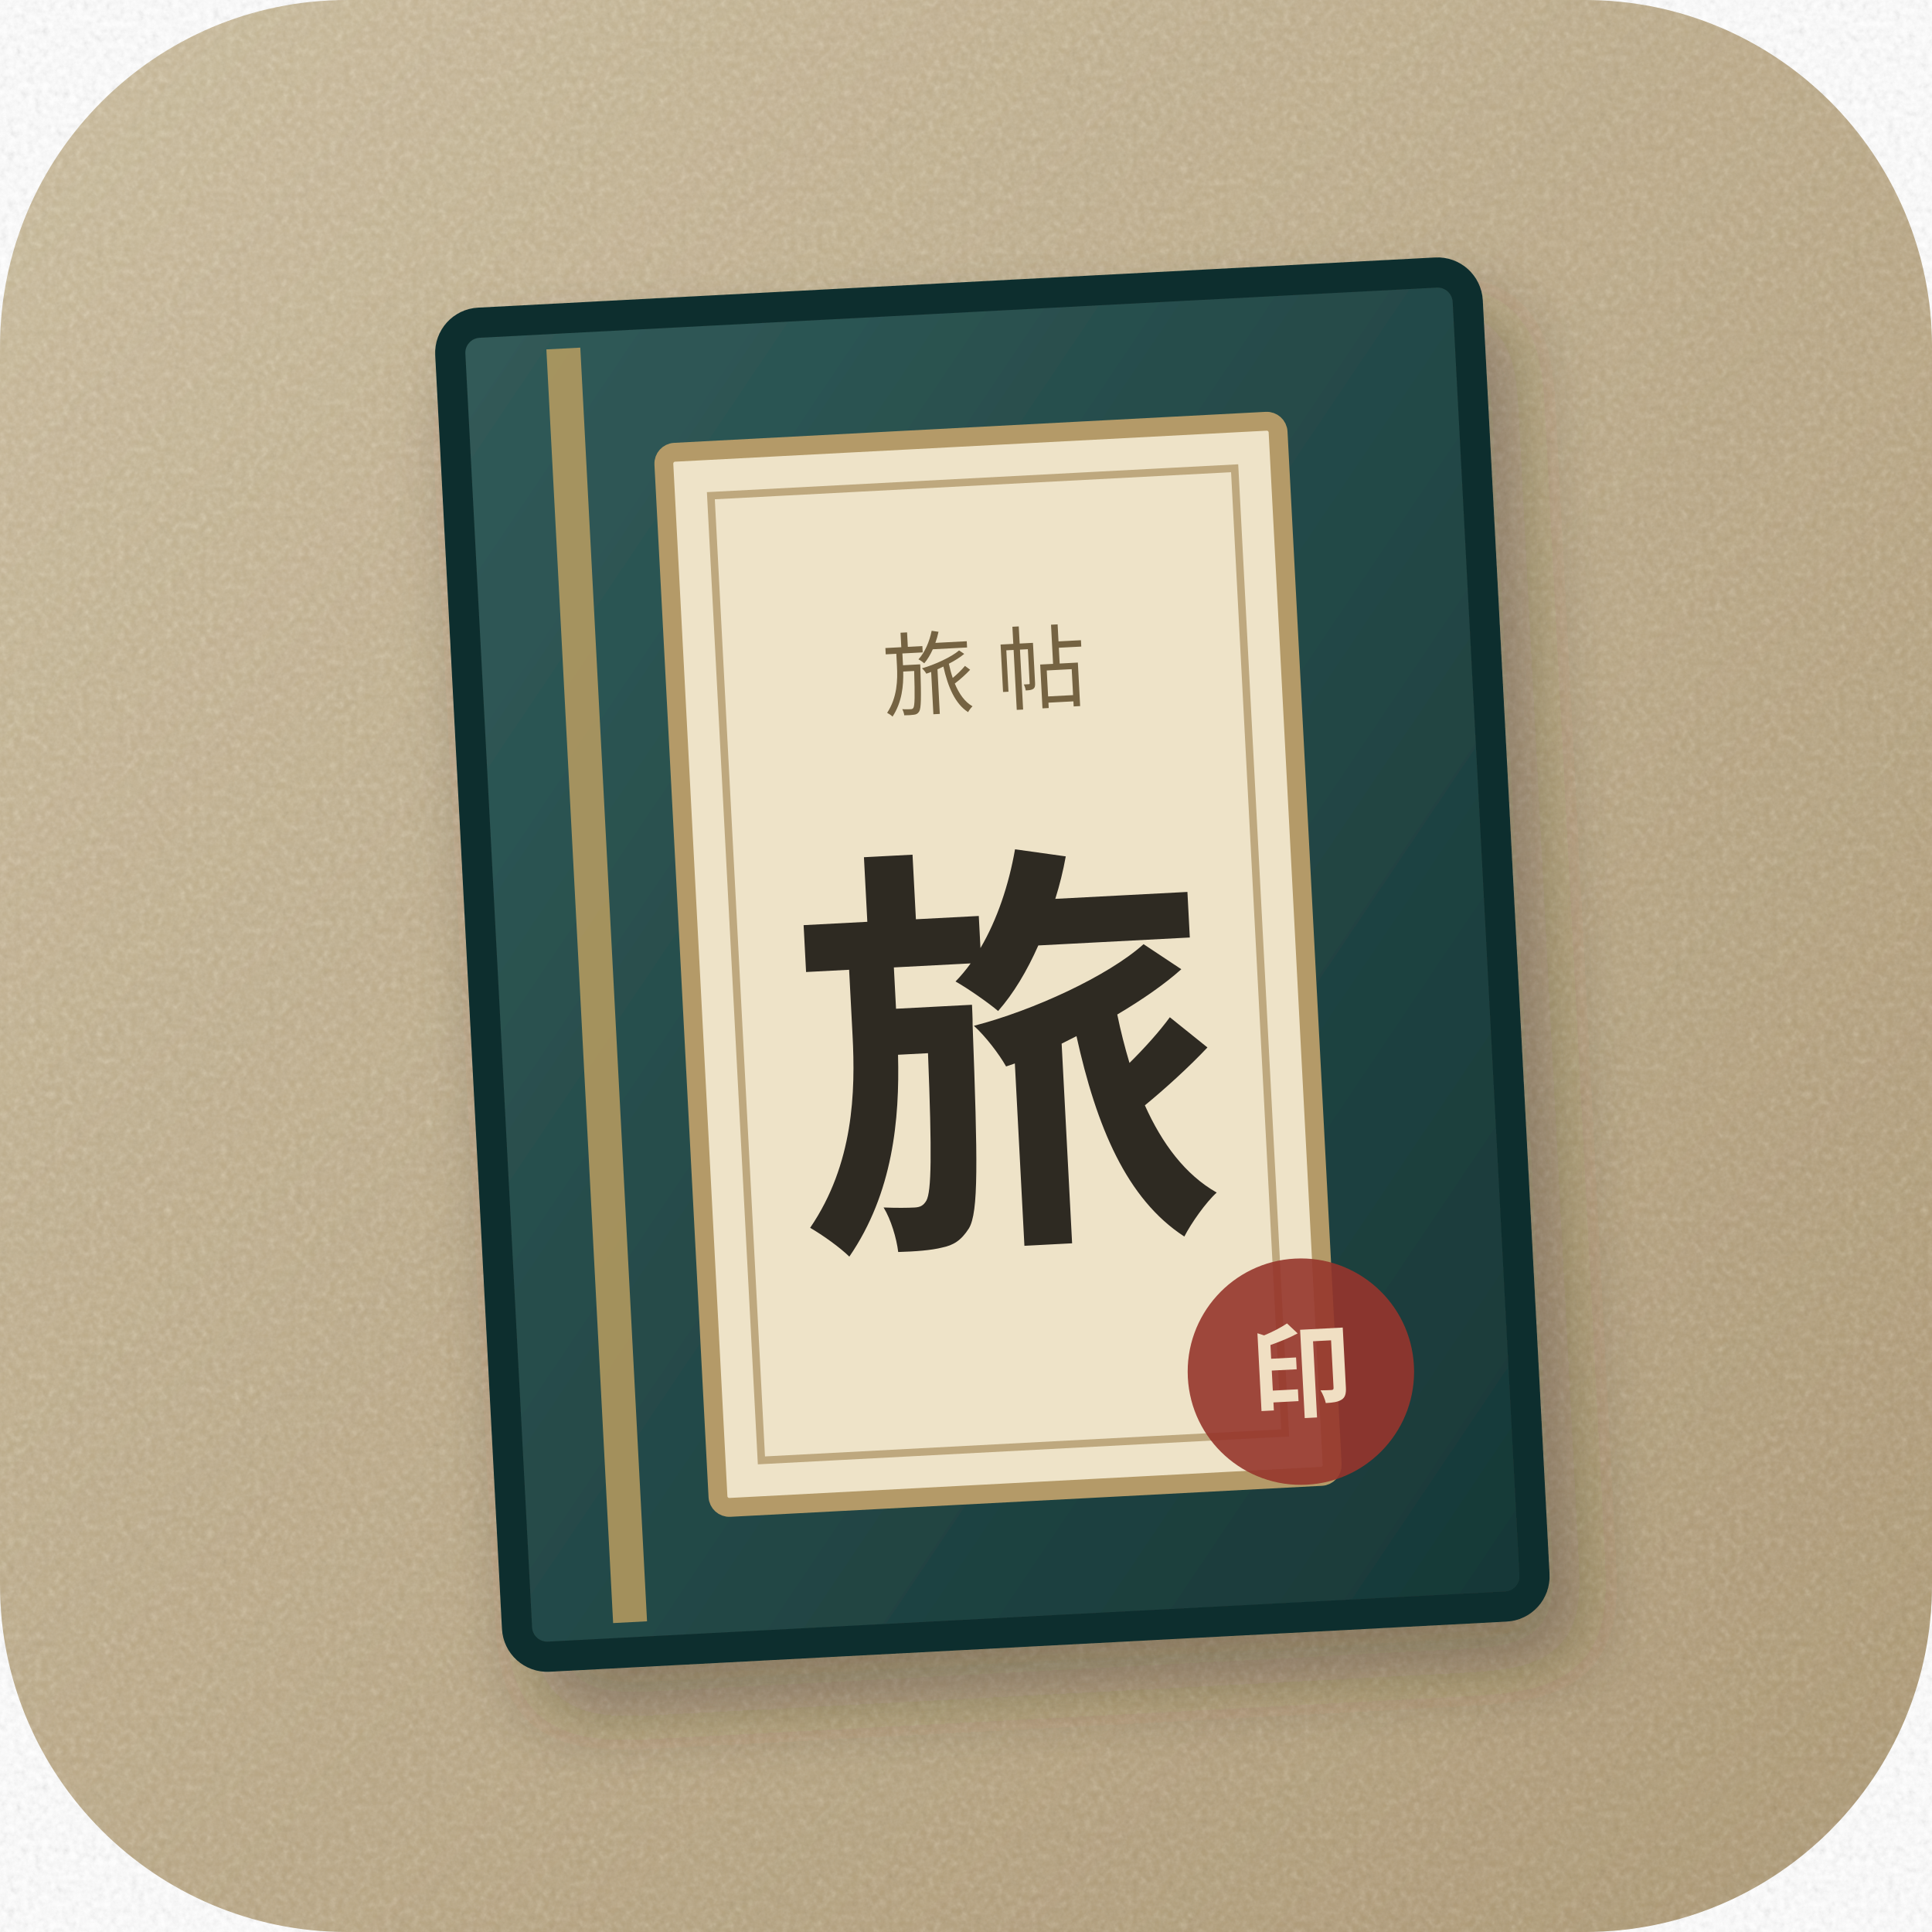
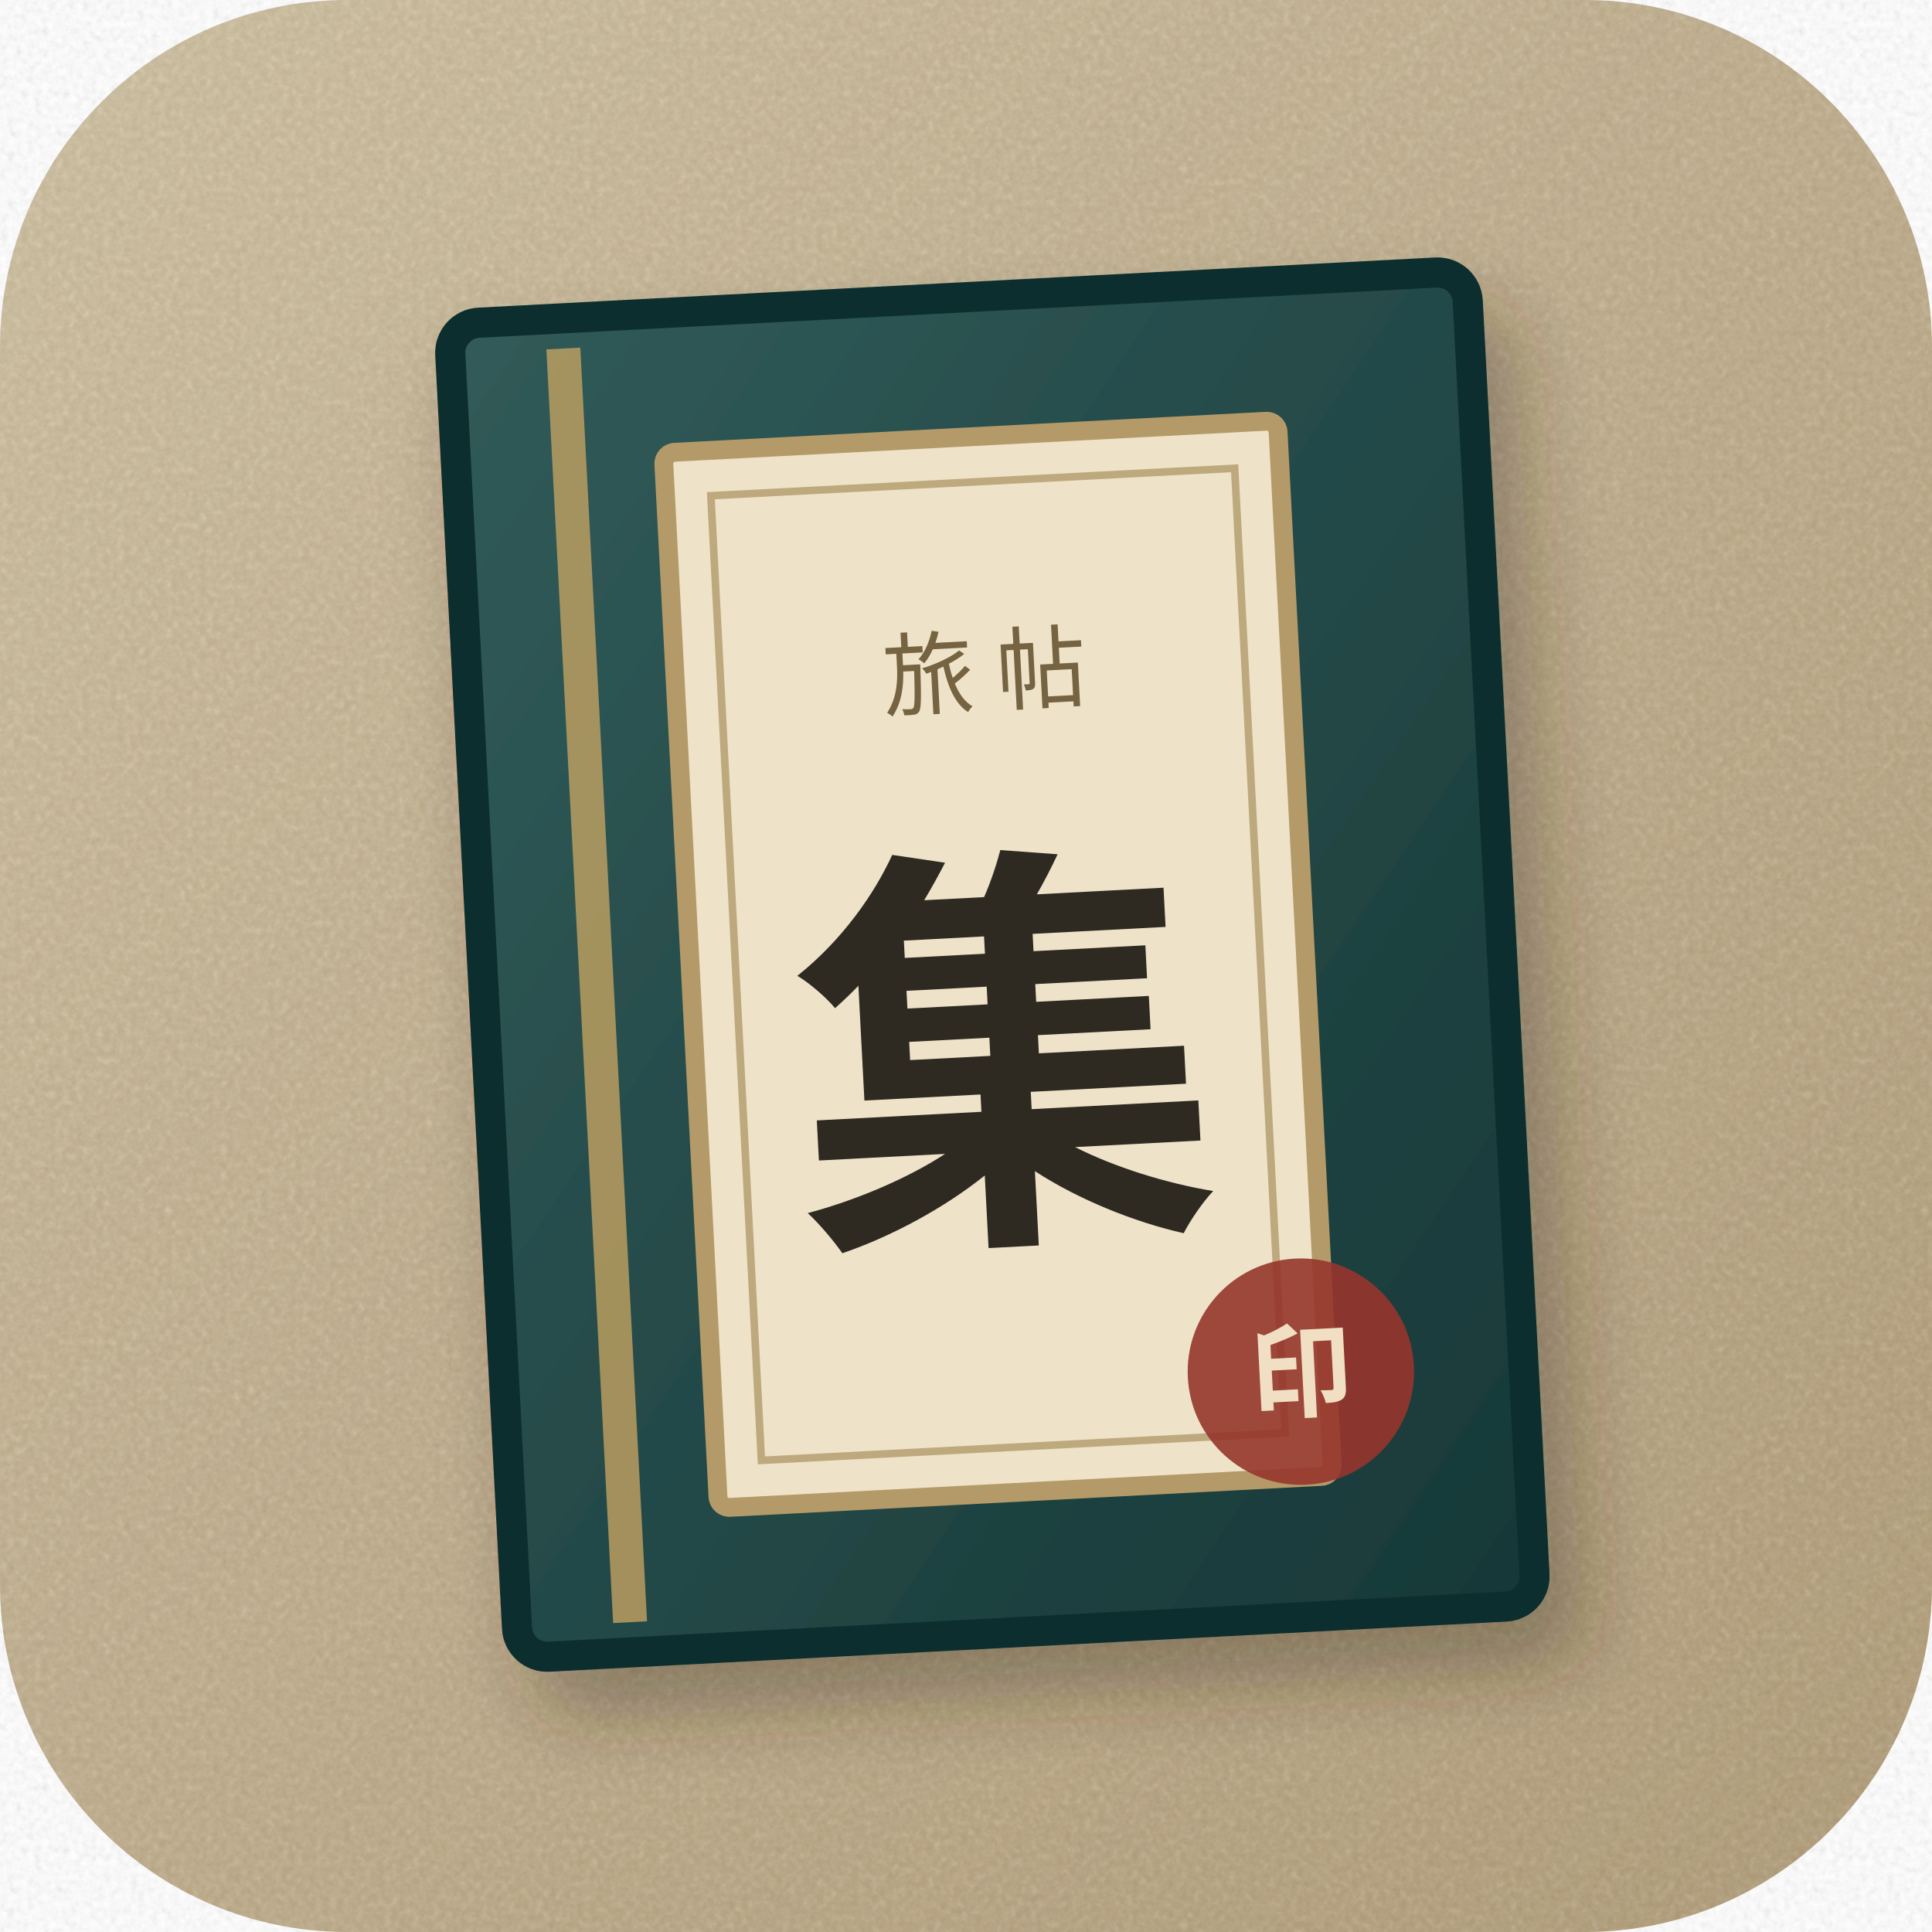
<svg xmlns="http://www.w3.org/2000/svg" viewBox="0 0 512 512" role="img" aria-labelledby="title desc">
  <defs>
    <linearGradient id="paper" x1="0" y1="0" x2="1" y2="1">
      <stop offset="0" stop-color="#ddcfaf" />
      <stop offset="1" stop-color="#b9a47e" />
    </linearGradient>
    <linearGradient id="book" x1="0" y1="0" x2="1" y2="1">
      <stop offset="0" stop-color="#315b59" />
      <stop offset="1" stop-color="#173837" />
    </linearGradient>
    <filter id="grain" x="-10%" y="-10%" width="120%" height="120%">
      <feTurbulence type="fractalNoise" baseFrequency=".55" numOctaves="3" seed="8" result="noise" />
      <feColorMatrix in="noise" type="saturate" values="0" result="gray" />
      <feBlend in="SourceGraphic" in2="gray" mode="soft-light" />
    </filter>
    <filter id="shadow" x="-30%" y="-30%" width="160%" height="170%">
      <feDropShadow dx="8" dy="13" stdDeviation="10" flood-color="#392d20" flood-opacity=".35" />
    </filter>
  </defs>
  <rect width="512" height="512" rx="92" fill="url(#paper)" />
  <g filter="url(#grain)" opacity=".23">
    <rect width="512" height="512" rx="92" fill="#7c6747" />
  </g>
  <g transform="rotate(-3 256 256)" filter="url(#shadow)">
    <rect x="128" y="79" width="270" height="354" rx="8" fill="url(#book)" stroke="#102e2d" stroke-width="8" />
    <path d="M158 87v338" stroke="#c7a461" stroke-width="9" opacity=".78" />
    <rect x="183" y="116" width="163" height="280" rx="3" fill="#eee3c8" stroke="#b49a67" stroke-width="5" />
    <rect x="195" y="128" width="139" height="256" fill="none" stroke="#9f8451" stroke-width="2" opacity=".62" />
    <text x="265" y="187" text-anchor="middle" fill="#746342" font-family="Yu Mincho, serif" font-size="24" letter-spacing="6">旅帖</text>
-     <text x="265" y="321" text-anchor="middle" fill="#2e2922" font-family="Yu Mincho, serif" font-size="112" font-weight="700">旅</text>
+     <text x="265" y="321" text-anchor="middle" fill="#2e2922" font-family="Yu Mincho, serif" font-size="112" font-weight="700">集</text>
    <circle cx="339" cy="368" r="30" fill="#96352b" opacity=".9" />
    <text x="339" y="378" text-anchor="middle" fill="#f0dfc3" font-family="Yu Mincho, serif" font-size="27" font-weight="700">印</text>
  </g>
</svg>
